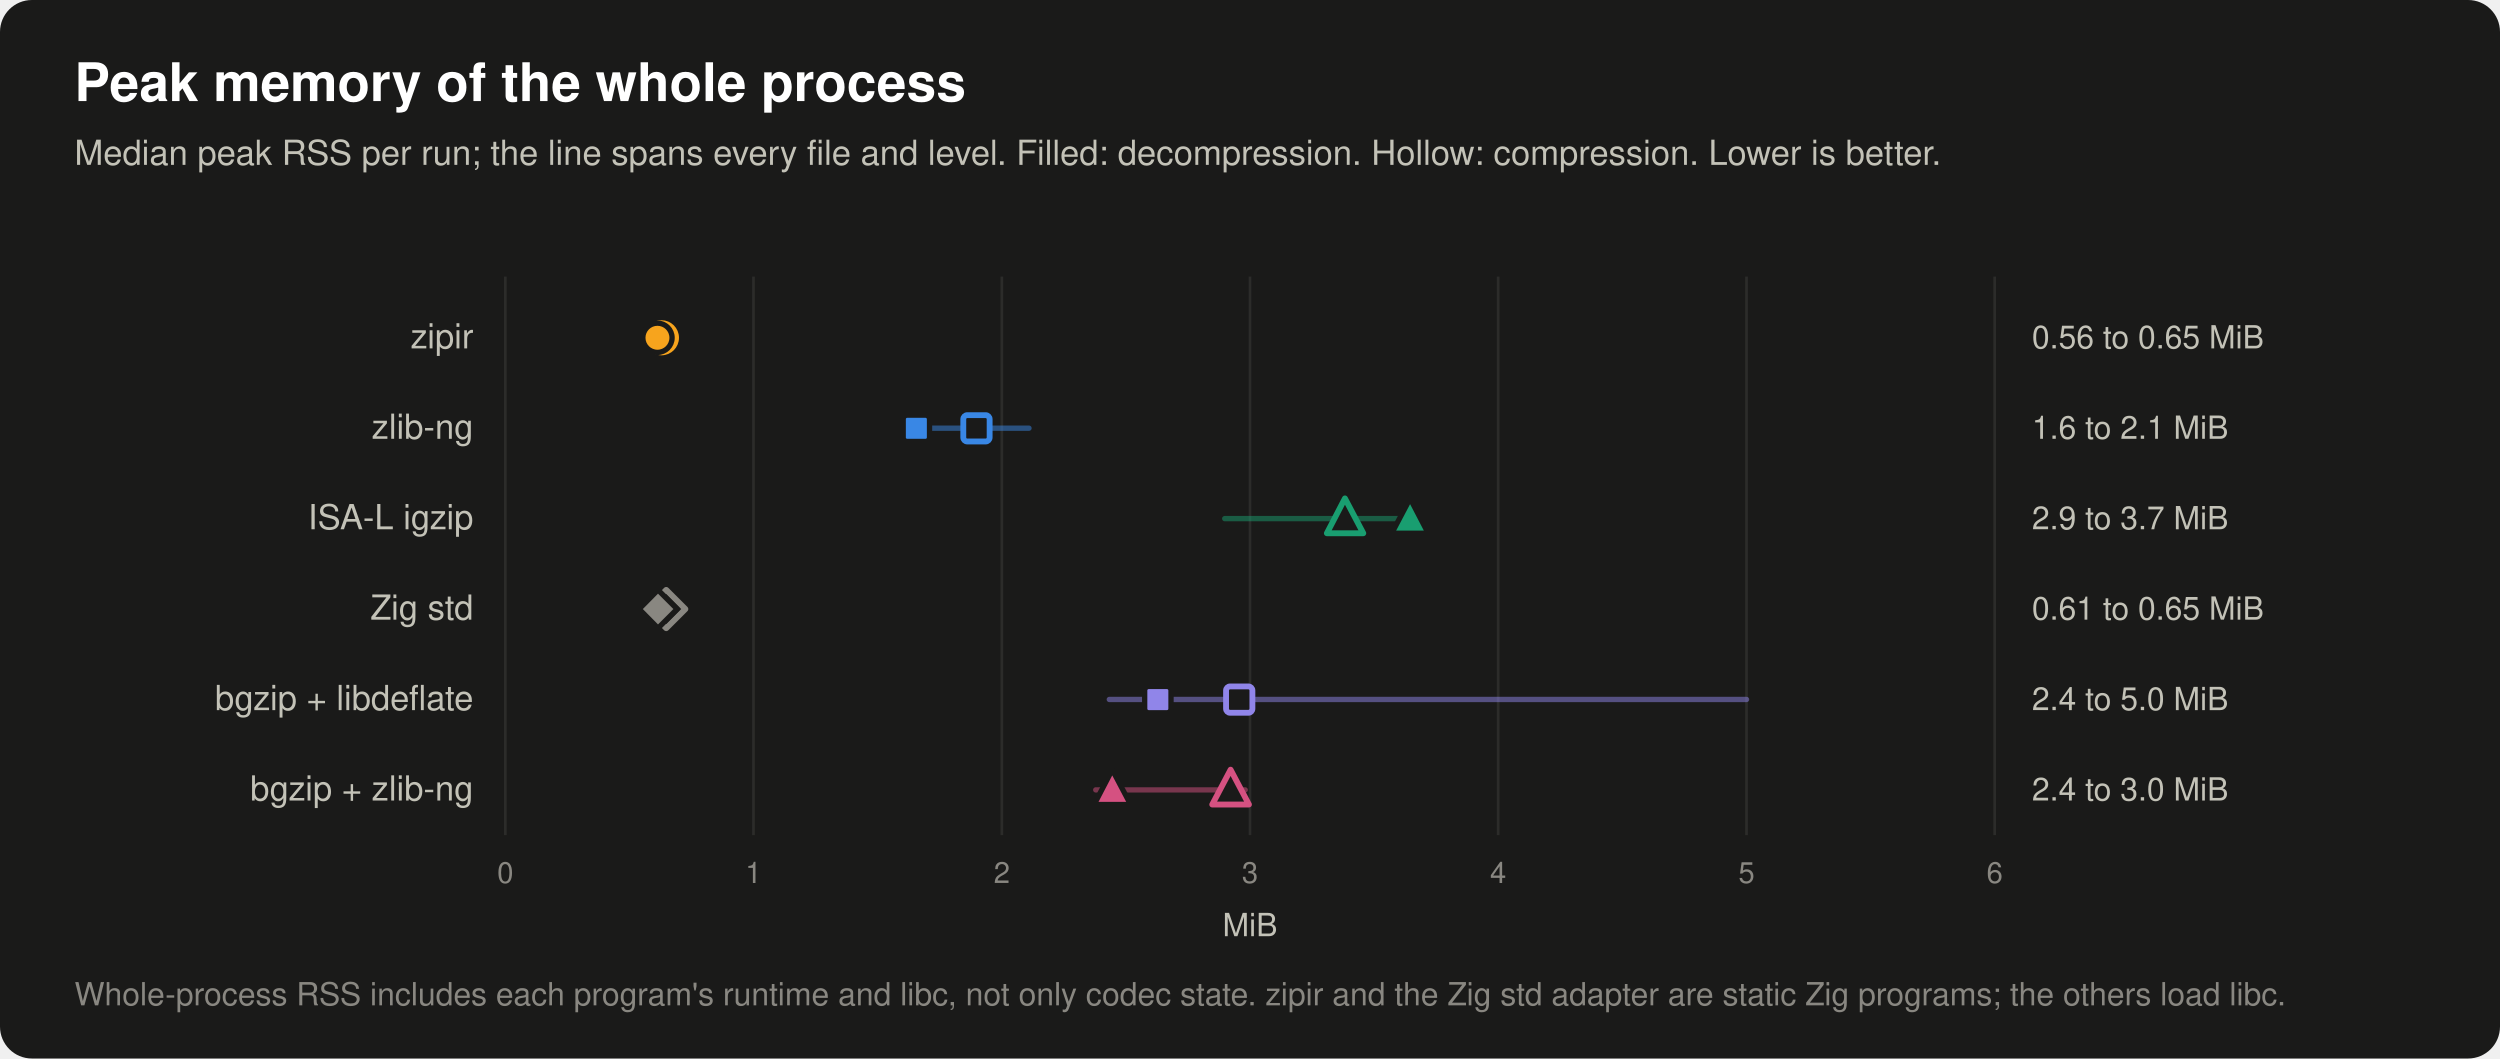
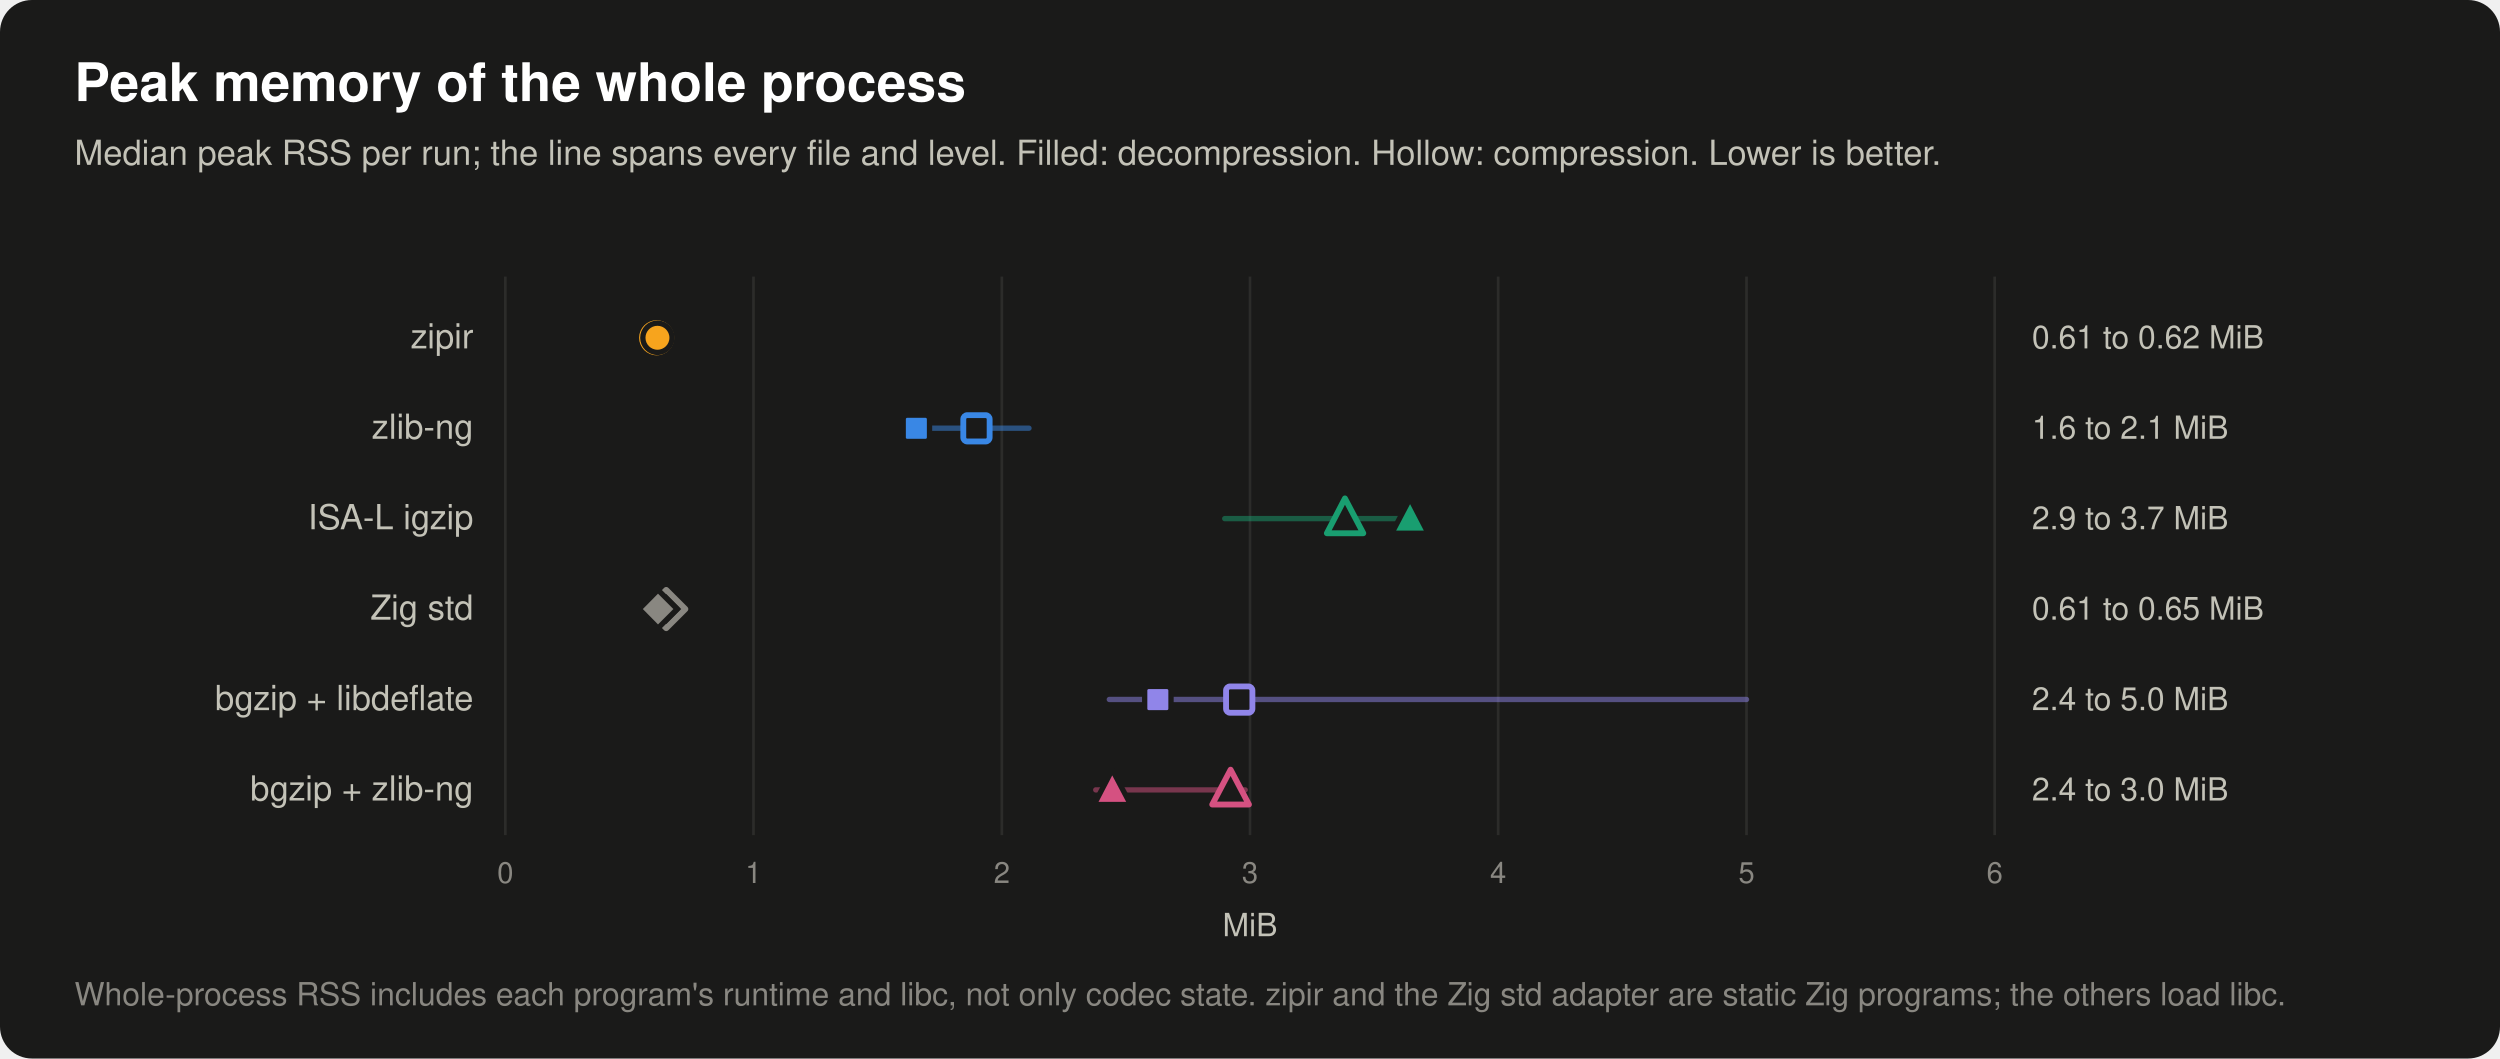
<svg xmlns="http://www.w3.org/2000/svg" viewBox="0 0 940 398" width="940" height="398" role="img" font-family="system-ui, -apple-system, &quot;Segoe UI&quot;, Helvetica, Arial, sans-serif">
  <rect width="940" height="398" rx="12" fill="#1a1a19" />
  <text x="28.0" y="38.0" font-size="20" fill="#ffffff" text-anchor="start" font-weight="650">Peak memory of the whole process</text>
  <text x="28.0" y="62.0" font-size="13" fill="#c3c2b7" text-anchor="start" font-weight="400">Median peak RSS per run; the line spans every file and level. Filled: decompression. Hollow: compression. Lower is better.</text>
  <line x1="190.0" y1="104.0" x2="190.0" y2="314.0" stroke="#2c2c2a" stroke-width="1" />
  <text x="190.0" y="332.0" font-size="11" fill="#898781" text-anchor="middle" font-weight="400">0</text>
  <line x1="283.3" y1="104.0" x2="283.3" y2="314.0" stroke="#2c2c2a" stroke-width="1" />
  <text x="283.3" y="332.0" font-size="11" fill="#898781" text-anchor="middle" font-weight="400">1</text>
  <line x1="376.7" y1="104.0" x2="376.7" y2="314.0" stroke="#2c2c2a" stroke-width="1" />
  <text x="376.7" y="332.0" font-size="11" fill="#898781" text-anchor="middle" font-weight="400">2</text>
  <line x1="470.0" y1="104.0" x2="470.0" y2="314.0" stroke="#2c2c2a" stroke-width="1" />
  <text x="470.0" y="332.0" font-size="11" fill="#898781" text-anchor="middle" font-weight="400">3</text>
  <line x1="563.3" y1="104.0" x2="563.3" y2="314.0" stroke="#2c2c2a" stroke-width="1" />
  <text x="563.3" y="332.0" font-size="11" fill="#898781" text-anchor="middle" font-weight="400">4</text>
  <line x1="656.7" y1="104.0" x2="656.7" y2="314.0" stroke="#2c2c2a" stroke-width="1" />
  <text x="656.7" y="332.0" font-size="11" fill="#898781" text-anchor="middle" font-weight="400">5</text>
  <line x1="750.0" y1="104.0" x2="750.0" y2="314.0" stroke="#2c2c2a" stroke-width="1" />
  <text x="750.0" y="332.0" font-size="11" fill="#898781" text-anchor="middle" font-weight="400">6</text>
  <text x="470.0" y="352.0" font-size="12" fill="#c3c2b7" text-anchor="middle" font-weight="400">MiB</text>
  <text x="178.0" y="131.0" font-size="13" fill="#c3c2b7" text-anchor="end" font-weight="400">zipir</text>
-   <line x1="242.1" y1="127.0" x2="250.5" y2="127.0" stroke="#f7a41d" stroke-width="2" stroke-linecap="round" opacity="0.5" />
-   <circle cx="248.7" cy="127.0" r="5.5" fill="#1a1a19" stroke="#f7a41d" stroke-width="2.2" />
+   <line x1="246.9" y1="127.0" x2="247.6" y2="127.0" stroke="#f7a41d" stroke-width="2" stroke-linecap="round" opacity="0.5" />
+   <circle cx="246.9" cy="127.0" r="5.5" fill="#1a1a19" stroke="#f7a41d" stroke-width="2.2" />
  <circle cx="247.2" cy="127.0" r="5.5" fill="#f7a41d" stroke="#1a1a19" stroke-width="2" />
-   <text x="764.0" y="131.0" font-size="12" fill="#c3c2b7" text-anchor="start" font-weight="400">0.56 to 0.65 MiB</text>
+   <text x="764.0" y="131.0" font-size="12" fill="#c3c2b7" text-anchor="start" font-weight="400">0.61 to 0.62 MiB</text>
  <text x="178.0" y="165.0" font-size="13" fill="#c3c2b7" text-anchor="end" font-weight="400">zlib-ng</text>
  <line x1="340.9" y1="161.0" x2="386.9" y2="161.0" stroke="#3987e5" stroke-width="2" stroke-linecap="round" opacity="0.5" />
  <rect x="362.2" y="156.1" width="9.9" height="9.9" rx="1.5" fill="#1a1a19" stroke="#3987e5" stroke-width="2.2" />
  <rect x="339.6" y="156.1" width="9.9" height="9.9" rx="1.5" fill="#3987e5" stroke="#1a1a19" stroke-width="2" />
  <text x="764.0" y="165.0" font-size="12" fill="#c3c2b7" text-anchor="start" font-weight="400">1.6 to 2.1 MiB</text>
  <text x="178.0" y="199.0" font-size="13" fill="#c3c2b7" text-anchor="end" font-weight="400">ISA-L igzip</text>
  <line x1="460.5" y1="195.0" x2="530.9" y2="195.0" stroke="#199e70" stroke-width="2" stroke-linecap="round" opacity="0.5" />
  <path d="M505.7,187.4 L512.6,200.5 L498.9,200.5 Z" fill="#1a1a19" stroke="#199e70" stroke-width="2.2" stroke-linejoin="round" />
  <path d="M530.2,187.4 L537.0,200.5 L523.3,200.5 Z" fill="#199e70" stroke="#1a1a19" stroke-width="2" stroke-linejoin="round" />
  <text x="764.0" y="199.0" font-size="12" fill="#c3c2b7" text-anchor="start" font-weight="400">2.9 to 3.7 MiB</text>
  <text x="178.0" y="233.0" font-size="13" fill="#c3c2b7" text-anchor="end" font-weight="400">Zig std</text>
  <line x1="247.2" y1="229.0" x2="250.5" y2="229.0" stroke="#898781" stroke-width="2" stroke-linecap="round" opacity="0.5" />
  <path d="M250.5,221.8 L257.7,229.0 L250.5,236.2 L243.4,229.0 Z" fill="#1a1a19" stroke="#898781" stroke-width="2.2" stroke-linejoin="round" />
  <path d="M247.4,221.8 L254.6,229.0 L247.4,236.2 L240.3,229.0 Z" fill="#898781" stroke="#1a1a19" stroke-width="2" stroke-linejoin="round" />
  <text x="764.0" y="233.0" font-size="12" fill="#c3c2b7" text-anchor="start" font-weight="400">0.61 to 0.65 MiB</text>
  <text x="178.0" y="267.0" font-size="13" fill="#c3c2b7" text-anchor="end" font-weight="400">bgzip + libdeflate</text>
  <line x1="417.1" y1="263.0" x2="656.7" y2="263.0" stroke="#9085e9" stroke-width="2" stroke-linecap="round" opacity="0.5" />
  <rect x="461.0" y="258.1" width="9.9" height="9.9" rx="1.5" fill="#1a1a19" stroke="#9085e9" stroke-width="2.2" />
  <rect x="430.4" y="258.1" width="9.9" height="9.9" rx="1.5" fill="#9085e9" stroke="#1a1a19" stroke-width="2" />
  <text x="764.0" y="267.0" font-size="12" fill="#c3c2b7" text-anchor="start" font-weight="400">2.4 to 5.0 MiB</text>
  <text x="178.0" y="301.0" font-size="13" fill="#c3c2b7" text-anchor="end" font-weight="400">bgzip + zlib-ng</text>
  <line x1="412.0" y1="297.0" x2="468.2" y2="297.0" stroke="#d55181" stroke-width="2" stroke-linecap="round" opacity="0.5" />
  <path d="M462.7,289.4 L469.6,302.5 L455.8,302.5 Z" fill="#1a1a19" stroke="#d55181" stroke-width="2.2" stroke-linejoin="round" />
  <path d="M418.2,289.4 L425.1,302.5 L411.4,302.5 Z" fill="#d55181" stroke="#1a1a19" stroke-width="2" stroke-linejoin="round" />
  <text x="764.0" y="301.0" font-size="12" fill="#c3c2b7" text-anchor="start" font-weight="400">2.4 to 3.0 MiB</text>
  <text x="28.0" y="378.0" font-size="12" fill="#898781" text-anchor="start" font-weight="400">Whole-process RSS includes each program's runtime and libc, not only codec state. zipir and the Zig std adapter are static Zig programs; the others load libc.</text>
</svg>
